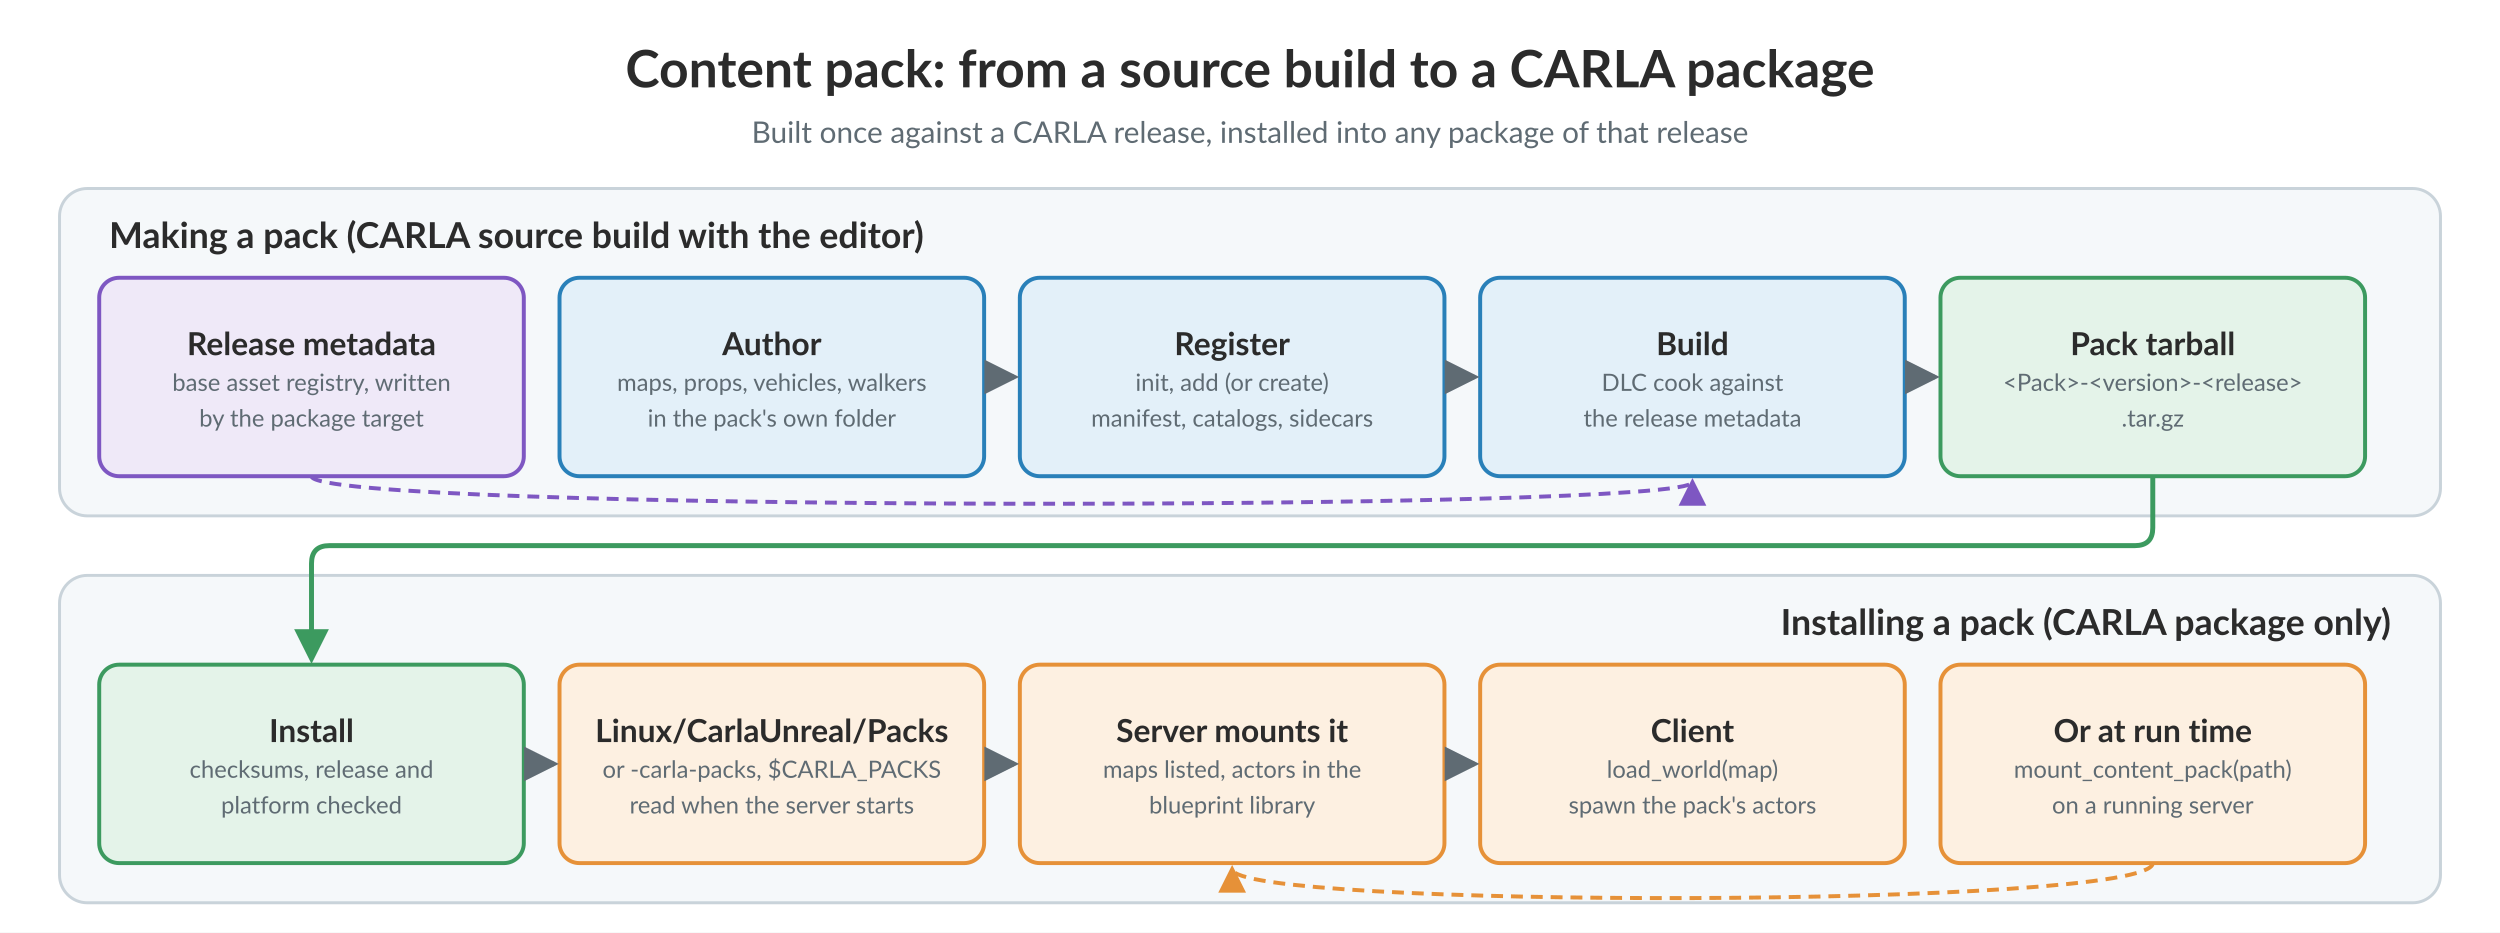
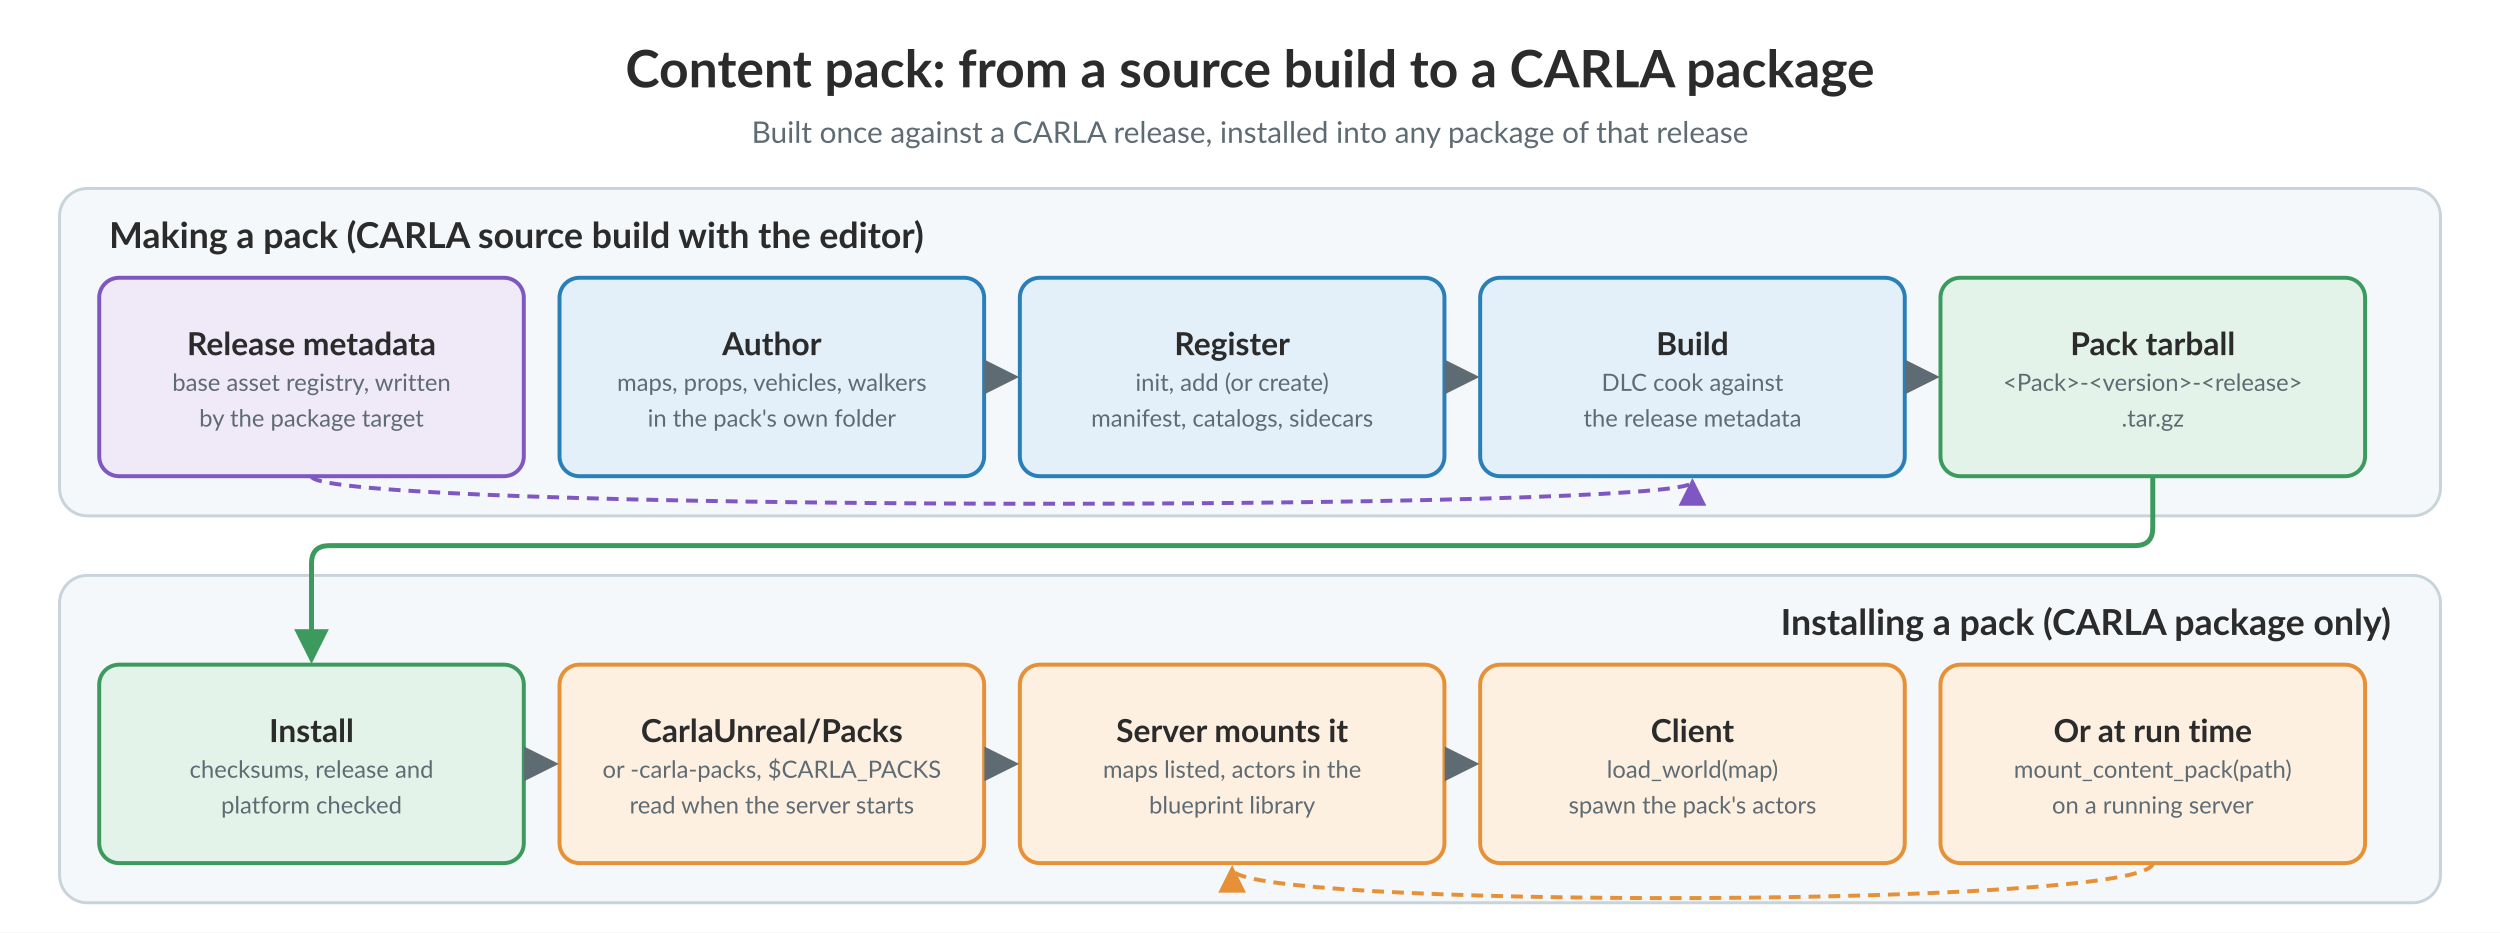
<svg xmlns="http://www.w3.org/2000/svg" width="1260" height="470" viewBox="0 0 1260 470">
  <defs>
    <marker id="ah_ink" viewBox="0 0 10 10" refX="8.5" refY="5" markerWidth="7" markerHeight="7" orient="auto-start-reverse">
      <path d="M0,0 L10,5 L0,10 z" fill="#2b2b2b" />
    </marker>
    <marker id="ah_sub" viewBox="0 0 10 10" refX="8.5" refY="5" markerWidth="7" markerHeight="7" orient="auto-start-reverse">
      <path d="M0,0 L10,5 L0,10 z" fill="#5f6b73" />
    </marker>
    <marker id="ah_line" viewBox="0 0 10 10" refX="8.5" refY="5" markerWidth="7" markerHeight="7" orient="auto-start-reverse">
      <path d="M0,0 L10,5 L0,10 z" fill="#c9d3da" />
    </marker>
    <marker id="ah_card" viewBox="0 0 10 10" refX="8.5" refY="5" markerWidth="7" markerHeight="7" orient="auto-start-reverse">
      <path d="M0,0 L10,5 L0,10 z" fill="#f5f8fa" />
    </marker>
    <marker id="ah_blue" viewBox="0 0 10 10" refX="8.5" refY="5" markerWidth="7" markerHeight="7" orient="auto-start-reverse">
      <path d="M0,0 L10,5 L0,10 z" fill="#2980b9" />
    </marker>
    <marker id="ah_red" viewBox="0 0 10 10" refX="8.5" refY="5" markerWidth="7" markerHeight="7" orient="auto-start-reverse">
      <path d="M0,0 L10,5 L0,10 z" fill="#d9534f" />
    </marker>
    <marker id="ah_green" viewBox="0 0 10 10" refX="8.5" refY="5" markerWidth="7" markerHeight="7" orient="auto-start-reverse">
      <path d="M0,0 L10,5 L0,10 z" fill="#3c9a5f" />
    </marker>
    <marker id="ah_orange" viewBox="0 0 10 10" refX="8.5" refY="5" markerWidth="7" markerHeight="7" orient="auto-start-reverse">
      <path d="M0,0 L10,5 L0,10 z" fill="#e69138" />
    </marker>
    <marker id="ah_purple" viewBox="0 0 10 10" refX="8.5" refY="5" markerWidth="7" markerHeight="7" orient="auto-start-reverse">
      <path d="M0,0 L10,5 L0,10 z" fill="#7e57c2" />
    </marker>
    <marker id="ah_white" viewBox="0 0 10 10" refX="8.5" refY="5" markerWidth="7" markerHeight="7" orient="auto-start-reverse">
      <path d="M0,0 L10,5 L0,10 z" fill="#ffffff" />
    </marker>
    <marker id="ah_soft_blue" viewBox="0 0 10 10" refX="8.5" refY="5" markerWidth="7" markerHeight="7" orient="auto-start-reverse">
      <path d="M0,0 L10,5 L0,10 z" fill="#e3f0f9" />
    </marker>
    <marker id="ah_soft_red" viewBox="0 0 10 10" refX="8.5" refY="5" markerWidth="7" markerHeight="7" orient="auto-start-reverse">
      <path d="M0,0 L10,5 L0,10 z" fill="#fbe6e5" />
    </marker>
    <marker id="ah_soft_green" viewBox="0 0 10 10" refX="8.5" refY="5" markerWidth="7" markerHeight="7" orient="auto-start-reverse">
      <path d="M0,0 L10,5 L0,10 z" fill="#e4f3e9" />
    </marker>
    <marker id="ah_soft_orange" viewBox="0 0 10 10" refX="8.5" refY="5" markerWidth="7" markerHeight="7" orient="auto-start-reverse">
      <path d="M0,0 L10,5 L0,10 z" fill="#fdf0e1" />
    </marker>
    <marker id="ah_soft_purple" viewBox="0 0 10 10" refX="8.5" refY="5" markerWidth="7" markerHeight="7" orient="auto-start-reverse">
      <path d="M0,0 L10,5 L0,10 z" fill="#efe9f8" />
    </marker>
  </defs>
  <rect width="1260" height="470" fill="#ffffff" />
  <text x="630.0" y="44" font-family="Lato, 'Helvetica Neue', Arial, sans-serif" font-size="26" fill="#2b2b2b" font-weight="bold" text-anchor="middle" xml:space="preserve">Content pack: from a source build to a CARLA package</text>
  <text x="630.0" y="72" font-family="Lato, 'Helvetica Neue', Arial, sans-serif" font-size="15" fill="#5f6b73" font-weight="normal" text-anchor="middle" xml:space="preserve">Built once against a CARLA release, installed into any package of that release</text>
  <rect x="30" y="95" width="1200" height="165" rx="14" fill="#f5f8fa" stroke="#c9d3da" stroke-width="1.5" />
  <text x="55" y="125" font-family="Lato, 'Helvetica Neue', Arial, sans-serif" font-size="18" fill="#2b2b2b" font-weight="bold" text-anchor="start" xml:space="preserve">Making a pack (CARLA source build with the editor)</text>
  <rect x="50" y="140" width="214" height="100" rx="10" fill="#efe9f8" stroke="#7e57c2" stroke-width="2" />
  <text x="157.0" y="179.0" font-family="Lato, 'Helvetica Neue', Arial, sans-serif" font-size="16" fill="#2b2b2b" font-weight="bold" text-anchor="middle" xml:space="preserve">Release metadata</text>
  <text x="157.0" y="197.0" font-family="Lato, 'Helvetica Neue', Arial, sans-serif" font-size="12" fill="#5f6b73" font-weight="normal" text-anchor="middle" xml:space="preserve">base asset registry, written</text>
  <text x="157.0" y="215.0" font-family="Lato, 'Helvetica Neue', Arial, sans-serif" font-size="12" fill="#5f6b73" font-weight="normal" text-anchor="middle" xml:space="preserve">by the package target</text>
  <rect x="282" y="140" width="214" height="100" rx="10" fill="#e3f0f9" stroke="#2980b9" stroke-width="2" />
  <text x="389.0" y="179.0" font-family="Lato, 'Helvetica Neue', Arial, sans-serif" font-size="16" fill="#2b2b2b" font-weight="bold" text-anchor="middle" xml:space="preserve">Author</text>
  <text x="389.0" y="197.0" font-family="Lato, 'Helvetica Neue', Arial, sans-serif" font-size="12" fill="#5f6b73" font-weight="normal" text-anchor="middle" xml:space="preserve">maps, props, vehicles, walkers</text>
  <text x="389.0" y="215.0" font-family="Lato, 'Helvetica Neue', Arial, sans-serif" font-size="12" fill="#5f6b73" font-weight="normal" text-anchor="middle" xml:space="preserve">in the pack's own folder</text>
  <rect x="514" y="140" width="214" height="100" rx="10" fill="#e3f0f9" stroke="#2980b9" stroke-width="2" />
  <text x="621.0" y="179.0" font-family="Lato, 'Helvetica Neue', Arial, sans-serif" font-size="16" fill="#2b2b2b" font-weight="bold" text-anchor="middle" xml:space="preserve">Register</text>
  <text x="621.0" y="197.0" font-family="Lato, 'Helvetica Neue', Arial, sans-serif" font-size="12" fill="#5f6b73" font-weight="normal" text-anchor="middle" xml:space="preserve">init, add (or create)</text>
  <text x="621.0" y="215.0" font-family="Lato, 'Helvetica Neue', Arial, sans-serif" font-size="12" fill="#5f6b73" font-weight="normal" text-anchor="middle" xml:space="preserve">manifest, catalogs, sidecars</text>
  <line x1="498" y1="190" x2="511" y2="190" stroke="#5f6b73" stroke-width="2.5" marker-end="url(#ah_sub)" />
  <rect x="746" y="140" width="214" height="100" rx="10" fill="#e3f0f9" stroke="#2980b9" stroke-width="2" />
  <text x="853.0" y="179.0" font-family="Lato, 'Helvetica Neue', Arial, sans-serif" font-size="16" fill="#2b2b2b" font-weight="bold" text-anchor="middle" xml:space="preserve">Build</text>
  <text x="853.0" y="197.0" font-family="Lato, 'Helvetica Neue', Arial, sans-serif" font-size="12" fill="#5f6b73" font-weight="normal" text-anchor="middle" xml:space="preserve">DLC cook against</text>
  <text x="853.0" y="215.0" font-family="Lato, 'Helvetica Neue', Arial, sans-serif" font-size="12" fill="#5f6b73" font-weight="normal" text-anchor="middle" xml:space="preserve">the release metadata</text>
  <line x1="730" y1="190" x2="743" y2="190" stroke="#5f6b73" stroke-width="2.5" marker-end="url(#ah_sub)" />
  <rect x="978" y="140" width="214" height="100" rx="10" fill="#e4f3e9" stroke="#3c9a5f" stroke-width="2" />
  <text x="1085.0" y="179.0" font-family="Lato, 'Helvetica Neue', Arial, sans-serif" font-size="16" fill="#2b2b2b" font-weight="bold" text-anchor="middle" xml:space="preserve">Pack tarball</text>
  <text x="1085.0" y="197.0" font-family="Lato, 'Helvetica Neue', Arial, sans-serif" font-size="12" fill="#5f6b73" font-weight="normal" text-anchor="middle" xml:space="preserve">&lt;Pack&gt;-&lt;version&gt;-&lt;release&gt;</text>
  <text x="1085.0" y="215.0" font-family="Lato, 'Helvetica Neue', Arial, sans-serif" font-size="12" fill="#5f6b73" font-weight="normal" text-anchor="middle" xml:space="preserve">.tar.gz</text>
  <line x1="962" y1="190" x2="975" y2="190" stroke="#5f6b73" stroke-width="2.5" marker-end="url(#ah_sub)" />
  <path d="M157.0,240 C157.0,258 853.0,258 853.0,243" stroke="#7e57c2" stroke-width="2" fill="none" marker-end="url(#ah_purple)" stroke-dasharray="6,4" />
  <rect x="30" y="290" width="1200" height="165" rx="14" fill="#f5f8fa" stroke="#c9d3da" stroke-width="1.5" />
  <text x="1205" y="320" font-family="Lato, 'Helvetica Neue', Arial, sans-serif" font-size="18" fill="#2b2b2b" font-weight="bold" text-anchor="end" xml:space="preserve">Installing a pack (CARLA package only)</text>
  <rect x="50" y="335" width="214" height="100" rx="10" fill="#e4f3e9" stroke="#3c9a5f" stroke-width="2" />
  <text x="157.0" y="374.0" font-family="Lato, 'Helvetica Neue', Arial, sans-serif" font-size="16" fill="#2b2b2b" font-weight="bold" text-anchor="middle" xml:space="preserve">Install</text>
  <text x="157.0" y="392.0" font-family="Lato, 'Helvetica Neue', Arial, sans-serif" font-size="12" fill="#5f6b73" font-weight="normal" text-anchor="middle" xml:space="preserve">checksums, release and</text>
  <text x="157.0" y="410.0" font-family="Lato, 'Helvetica Neue', Arial, sans-serif" font-size="12" fill="#5f6b73" font-weight="normal" text-anchor="middle" xml:space="preserve">platform checked</text>
  <rect x="282" y="335" width="214" height="100" rx="10" fill="#fdf0e1" stroke="#e69138" stroke-width="2" />
-   <text x="389.0" y="374.0" font-family="Lato, 'Helvetica Neue', Arial, sans-serif" font-size="16" fill="#2b2b2b" font-weight="bold" text-anchor="middle" xml:space="preserve">Linux/CarlaUnreal/Packs</text>
+   <text x="389.0" y="374.0" font-family="Lato, 'Helvetica Neue', Arial, sans-serif" font-size="16" fill="#2b2b2b" font-weight="bold" text-anchor="middle" xml:space="preserve">CarlaUnreal/Packs</text>
  <text x="389.0" y="392.0" font-family="Lato, 'Helvetica Neue', Arial, sans-serif" font-size="12" fill="#5f6b73" font-weight="normal" text-anchor="middle" xml:space="preserve">or -carla-packs, $CARLA_PACKS</text>
  <text x="389.0" y="410.0" font-family="Lato, 'Helvetica Neue', Arial, sans-serif" font-size="12" fill="#5f6b73" font-weight="normal" text-anchor="middle" xml:space="preserve">read when the server starts</text>
  <line x1="266" y1="385" x2="279" y2="385" stroke="#5f6b73" stroke-width="2.5" marker-end="url(#ah_sub)" />
  <rect x="514" y="335" width="214" height="100" rx="10" fill="#fdf0e1" stroke="#e69138" stroke-width="2" />
  <text x="621.0" y="374.0" font-family="Lato, 'Helvetica Neue', Arial, sans-serif" font-size="16" fill="#2b2b2b" font-weight="bold" text-anchor="middle" xml:space="preserve">Server mounts it</text>
  <text x="621.0" y="392.0" font-family="Lato, 'Helvetica Neue', Arial, sans-serif" font-size="12" fill="#5f6b73" font-weight="normal" text-anchor="middle" xml:space="preserve">maps listed, actors in the</text>
  <text x="621.0" y="410.0" font-family="Lato, 'Helvetica Neue', Arial, sans-serif" font-size="12" fill="#5f6b73" font-weight="normal" text-anchor="middle" xml:space="preserve">blueprint library</text>
  <line x1="498" y1="385" x2="511" y2="385" stroke="#5f6b73" stroke-width="2.5" marker-end="url(#ah_sub)" />
  <rect x="746" y="335" width="214" height="100" rx="10" fill="#fdf0e1" stroke="#e69138" stroke-width="2" />
  <text x="853.0" y="374.0" font-family="Lato, 'Helvetica Neue', Arial, sans-serif" font-size="16" fill="#2b2b2b" font-weight="bold" text-anchor="middle" xml:space="preserve">Client</text>
  <text x="853.0" y="392.0" font-family="Lato, 'Helvetica Neue', Arial, sans-serif" font-size="12" fill="#5f6b73" font-weight="normal" text-anchor="middle" xml:space="preserve">load_world(map)</text>
  <text x="853.0" y="410.0" font-family="Lato, 'Helvetica Neue', Arial, sans-serif" font-size="12" fill="#5f6b73" font-weight="normal" text-anchor="middle" xml:space="preserve">spawn the pack's actors</text>
  <line x1="730" y1="385" x2="743" y2="385" stroke="#5f6b73" stroke-width="2.5" marker-end="url(#ah_sub)" />
  <rect x="978" y="335" width="214" height="100" rx="10" fill="#fdf0e1" stroke="#e69138" stroke-width="2" />
  <text x="1085.0" y="374.0" font-family="Lato, 'Helvetica Neue', Arial, sans-serif" font-size="16" fill="#2b2b2b" font-weight="bold" text-anchor="middle" xml:space="preserve">Or at run time</text>
  <text x="1085.0" y="392.0" font-family="Lato, 'Helvetica Neue', Arial, sans-serif" font-size="12" fill="#5f6b73" font-weight="normal" text-anchor="middle" xml:space="preserve">mount_content_pack(path)</text>
  <text x="1085.0" y="410.0" font-family="Lato, 'Helvetica Neue', Arial, sans-serif" font-size="12" fill="#5f6b73" font-weight="normal" text-anchor="middle" xml:space="preserve">on a running server</text>
  <path d="M1085.0,435 C1085.0,458 621.0,458 621.0,438" stroke="#e69138" stroke-width="2" fill="none" marker-end="url(#ah_orange)" stroke-dasharray="6,4" />
  <path d="M1085.0,240 L1085.0,266 Q1085.0,275 1076.0,275 L166.0,275 Q157.0,275 157.0,284 L157.0,332" stroke="#3c9a5f" stroke-width="2.5" fill="none" marker-end="url(#ah_green)" />
</svg>
